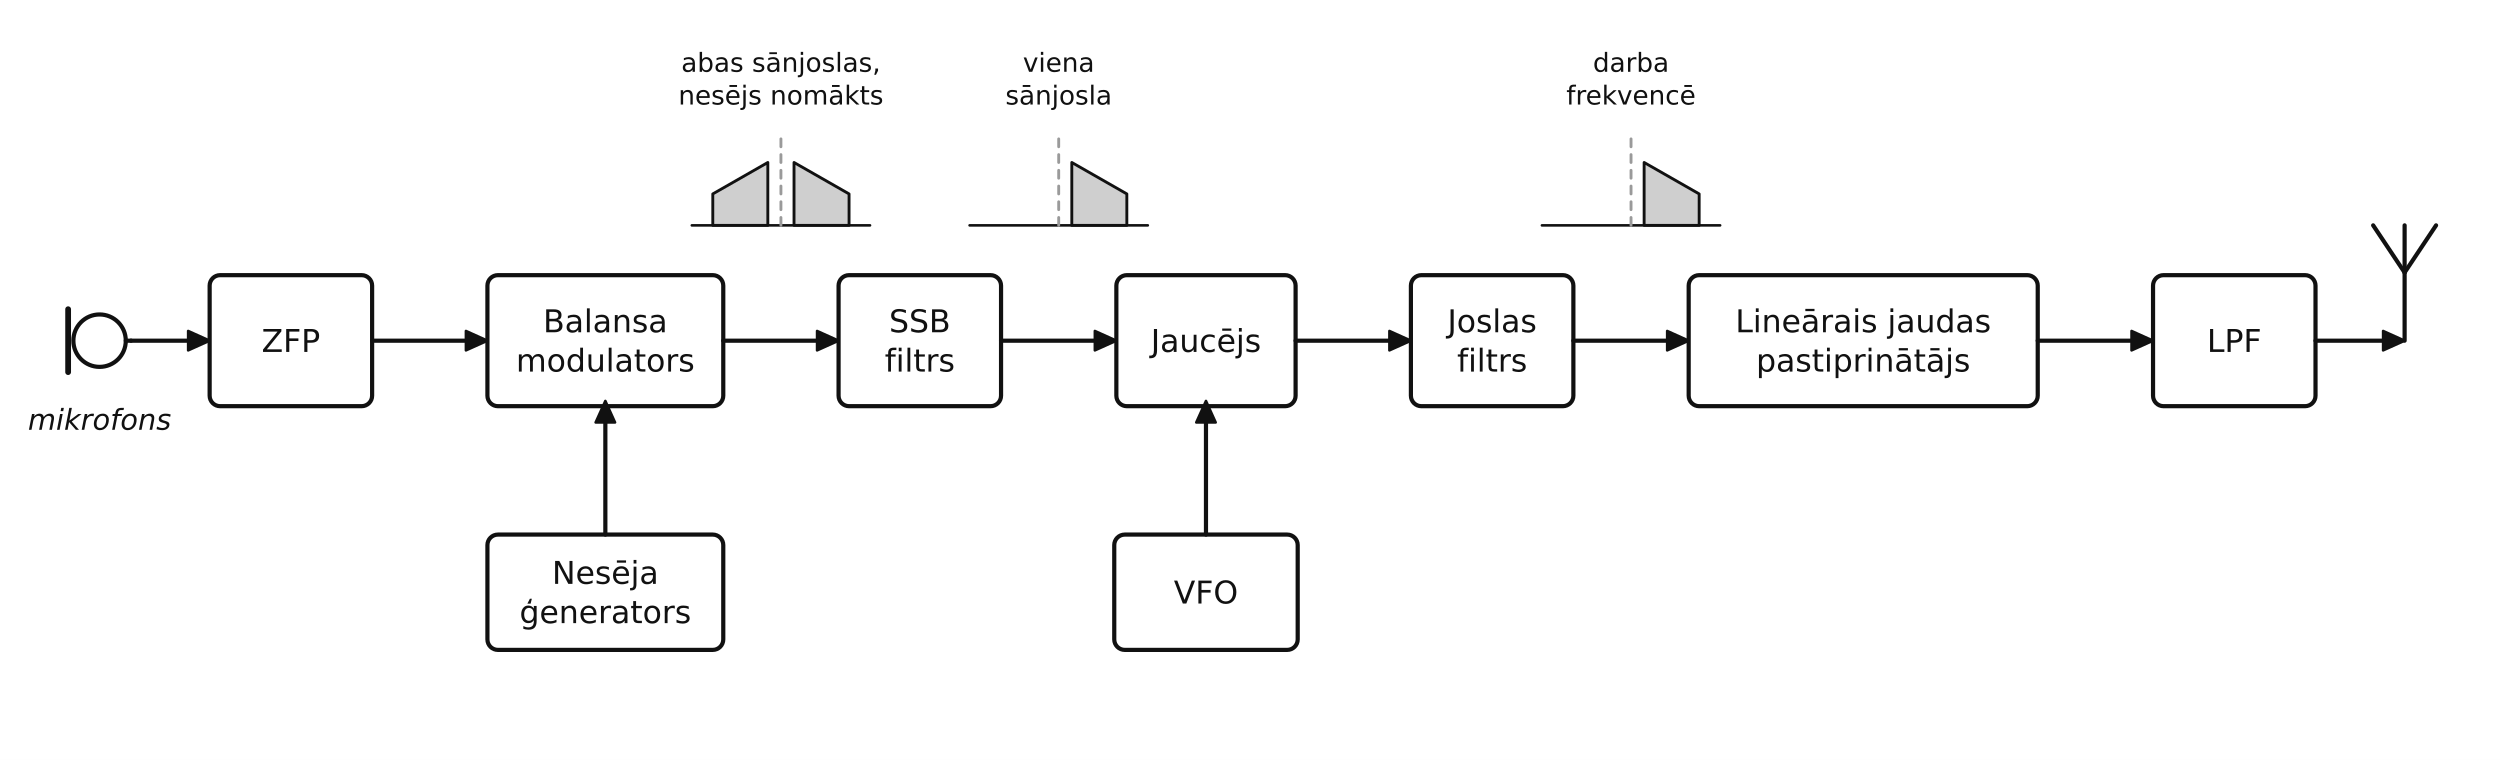
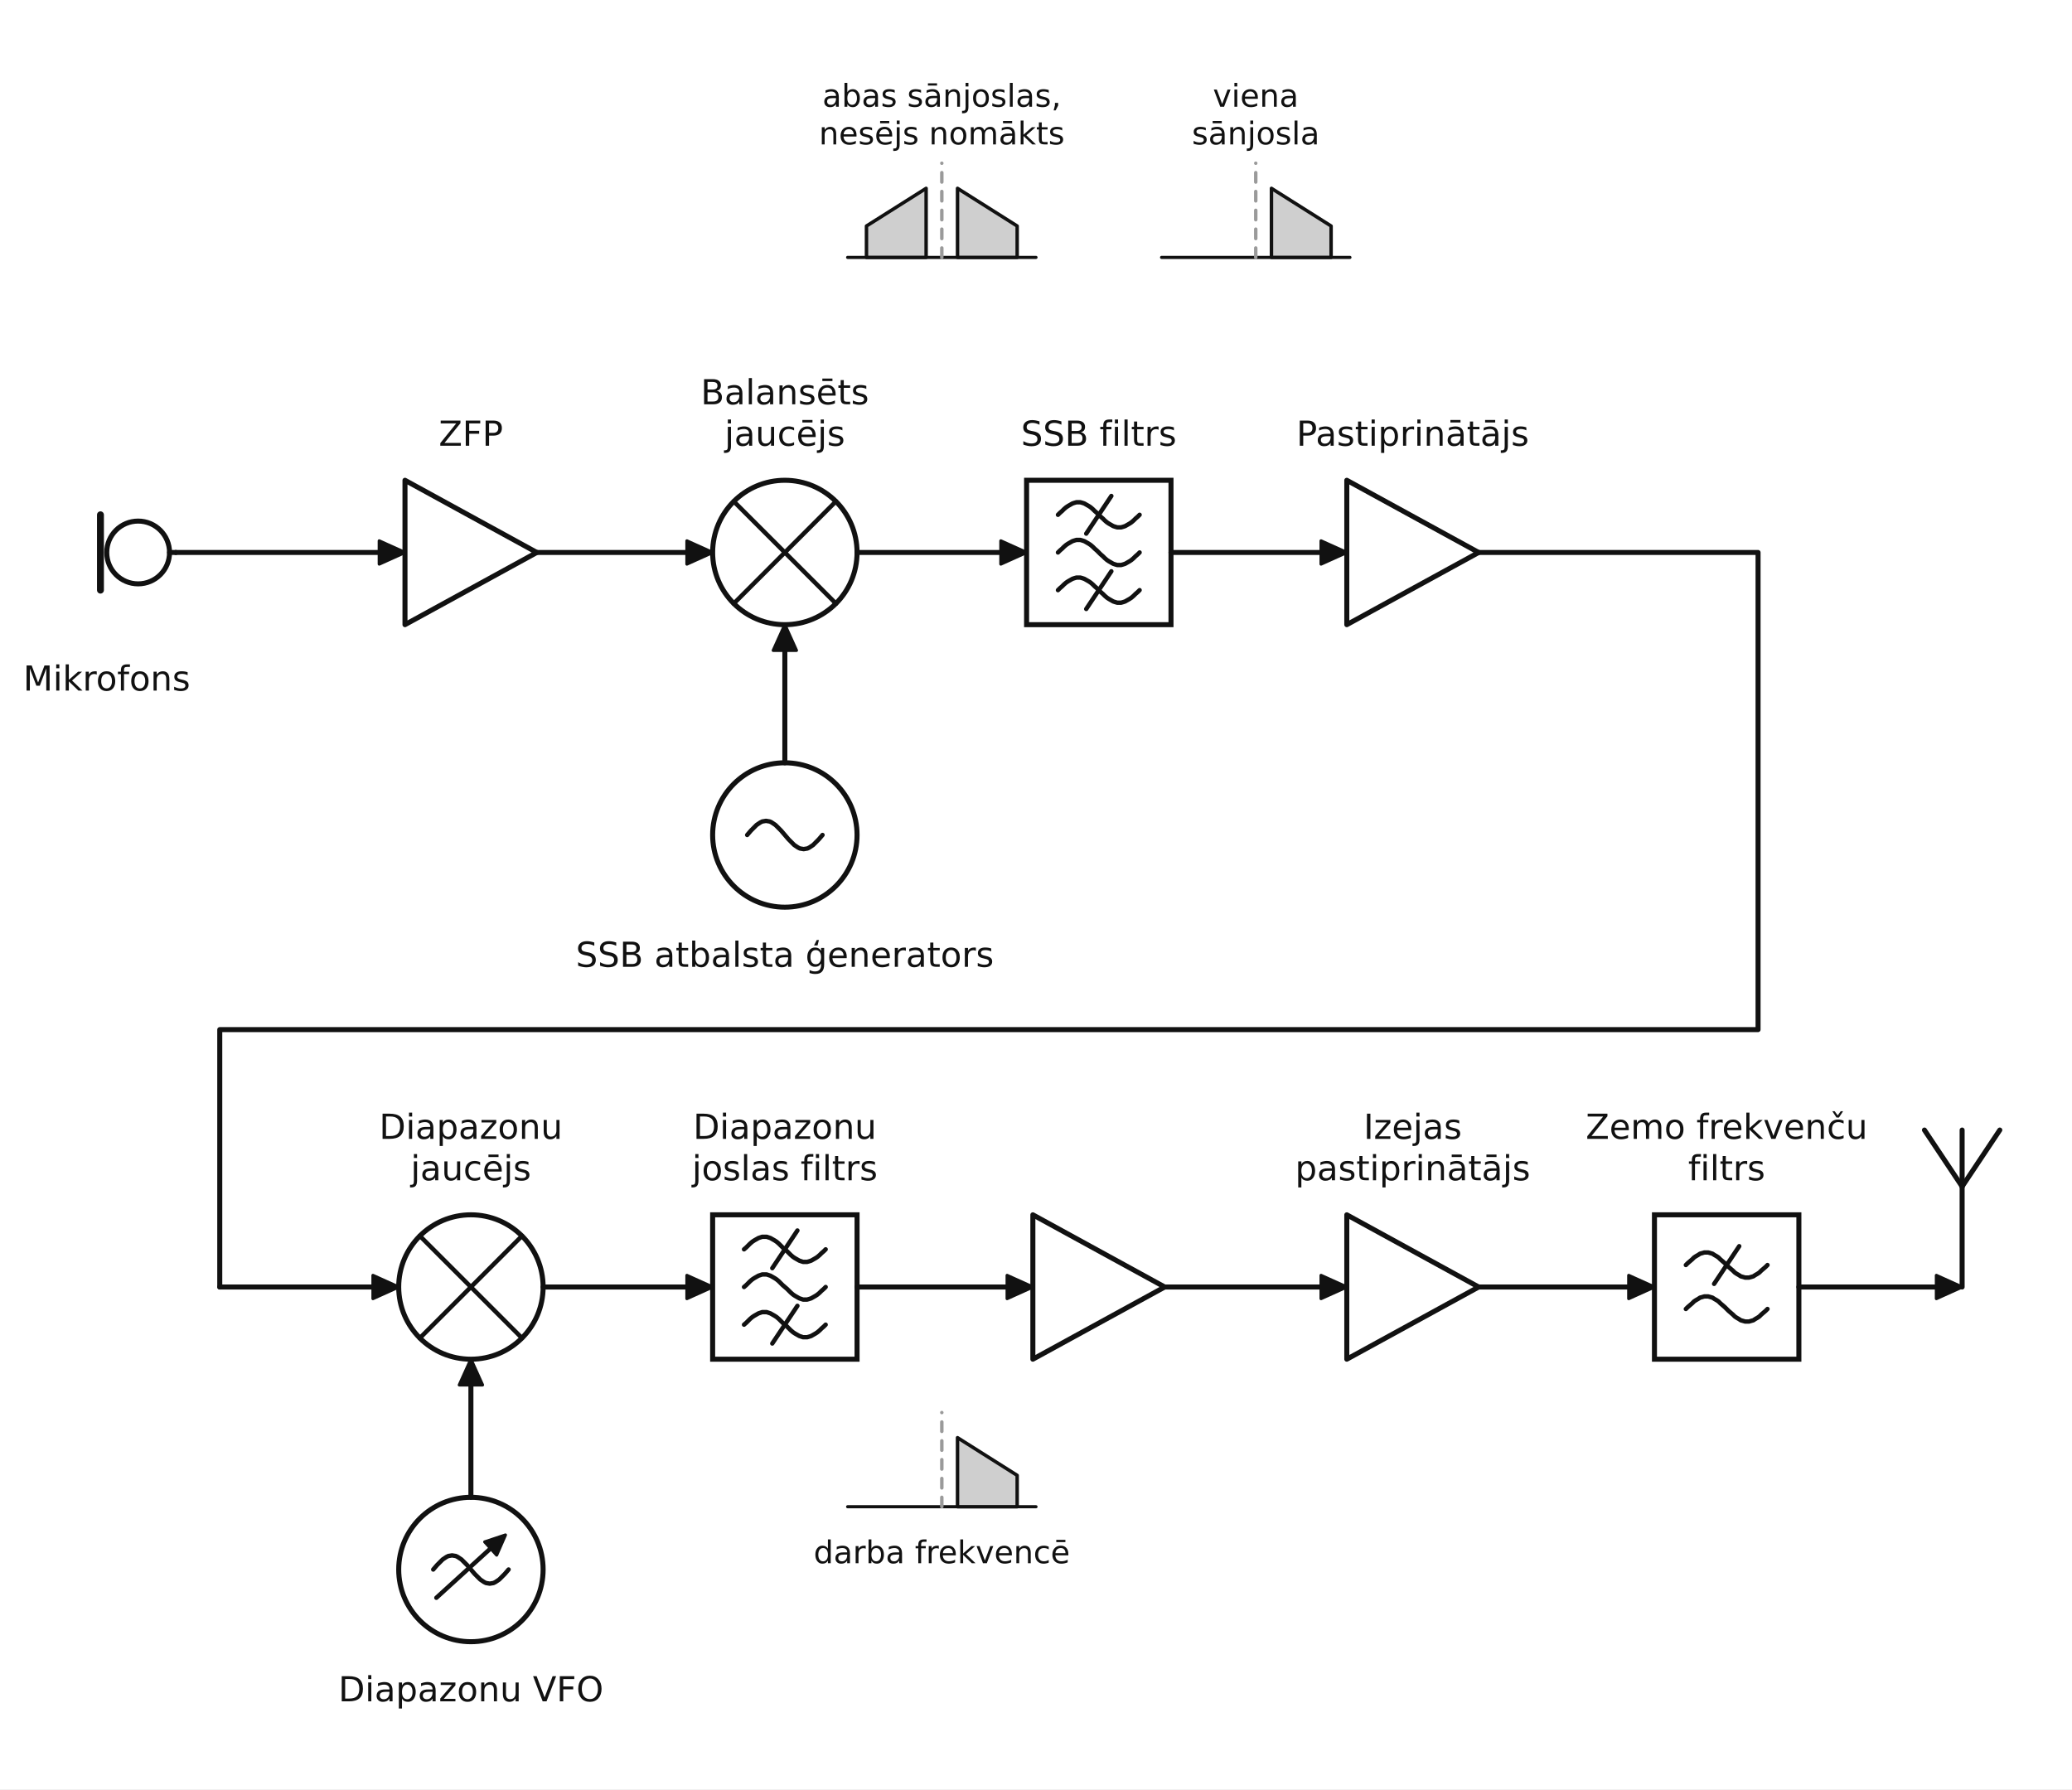
- <svg xmlns="http://www.w3.org/2000/svg" viewBox="0 0 954 290" width="954" height="290" font-family="DejaVu Sans, Arial, Helvetica, sans-serif">
-   <rect x="0" y="0" width="954" height="290" fill="white" />
-   <circle cx="38.0" cy="130.0" r="10.0" fill="white" stroke="#111111" stroke-width="1.6" />
-   <line x1="26.0" y1="118.0" x2="26.0" y2="142.0" stroke="#111111" stroke-width="2.2" stroke-linecap="round" />
-   <line x1="48.0" y1="130.0" x2="50.0" y2="130.0" stroke="#111111" stroke-width="1.6" stroke-linecap="round" />
-   <line x1="50.0" y1="130.0" x2="74.6" y2="130.0" stroke="#111111" stroke-width="1.6" stroke-linecap="round" />
-   <polygon points="80.0,130.0 71.8,133.7 71.8,126.3" fill="#111111" stroke="#111111" stroke-width="1" stroke-linejoin="round" stroke-linecap="round" />
-   <rect x="80.0" y="105.0" width="62.0" height="50.0" rx="4" fill="white" stroke="#111111" stroke-width="1.6" />
-   <text x="111.0" y="134.3" text-anchor="middle" font-size="12" fill="#111111">ZFP</text>
-   <line x1="142.0" y1="130.0" x2="180.6" y2="130.0" stroke="#111111" stroke-width="1.6" stroke-linecap="round" />
-   <polygon points="186.0,130.0 177.8,133.7 177.8,126.3" fill="#111111" stroke="#111111" stroke-width="1" stroke-linejoin="round" stroke-linecap="round" />
-   <rect x="186.0" y="105.0" width="90.0" height="50.0" rx="4" fill="white" stroke="#111111" stroke-width="1.6" />
-   <text x="231.0" y="126.8" text-anchor="middle" font-size="12" fill="#111111">Balansa</text>
-   <text x="231.0" y="141.8" text-anchor="middle" font-size="12" fill="#111111">modulators</text>
-   <line x1="276.0" y1="130.0" x2="314.6" y2="130.0" stroke="#111111" stroke-width="1.6" stroke-linecap="round" />
-   <polygon points="320.0,130.0 311.8,133.7 311.8,126.3" fill="#111111" stroke="#111111" stroke-width="1" stroke-linejoin="round" stroke-linecap="round" />
-   <rect x="320.0" y="105.0" width="62.0" height="50.0" rx="4" fill="white" stroke="#111111" stroke-width="1.6" />
-   <text x="351.0" y="126.8" text-anchor="middle" font-size="12" fill="#111111">SSB</text>
-   <text x="351.0" y="141.8" text-anchor="middle" font-size="12" fill="#111111">filtrs</text>
-   <line x1="382.0" y1="130.0" x2="420.6" y2="130.0" stroke="#111111" stroke-width="1.6" stroke-linecap="round" />
-   <polygon points="426.0,130.0 417.8,133.7 417.8,126.3" fill="#111111" stroke="#111111" stroke-width="1" stroke-linejoin="round" stroke-linecap="round" />
-   <rect x="426.0" y="105.0" width="68.4" height="50.0" rx="4" fill="white" stroke="#111111" stroke-width="1.6" />
-   <text x="460.2" y="134.3" text-anchor="middle" font-size="12" fill="#111111">Jaucējs</text>
-   <line x1="494.4" y1="130.0" x2="533.0" y2="130.0" stroke="#111111" stroke-width="1.6" stroke-linecap="round" />
-   <polygon points="538.4,130.0 530.2,133.7 530.2,126.3" fill="#111111" stroke="#111111" stroke-width="1" stroke-linejoin="round" stroke-linecap="round" />
-   <rect x="538.4" y="105.0" width="62.0" height="50.0" rx="4" fill="white" stroke="#111111" stroke-width="1.6" />
-   <text x="569.4" y="126.8" text-anchor="middle" font-size="12" fill="#111111">Joslas</text>
-   <text x="569.4" y="141.8" text-anchor="middle" font-size="12" fill="#111111">filtrs</text>
-   <line x1="600.4" y1="130.0" x2="639.0" y2="130.0" stroke="#111111" stroke-width="1.6" stroke-linecap="round" />
-   <polygon points="644.4,130.0 636.2,133.7 636.2,126.3" fill="#111111" stroke="#111111" stroke-width="1" stroke-linejoin="round" stroke-linecap="round" />
-   <rect x="644.4" y="105.0" width="133.2" height="50.0" rx="4" fill="white" stroke="#111111" stroke-width="1.6" />
-   <text x="711.0" y="126.8" text-anchor="middle" font-size="12" fill="#111111">Lineārais jaudas</text>
-   <text x="711.0" y="141.8" text-anchor="middle" font-size="12" fill="#111111">pastiprinātājs</text>
-   <line x1="777.6" y1="130.0" x2="816.2" y2="130.0" stroke="#111111" stroke-width="1.6" stroke-linecap="round" />
-   <polygon points="821.6,130.0 813.4,133.7 813.4,126.3" fill="#111111" stroke="#111111" stroke-width="1" stroke-linejoin="round" stroke-linecap="round" />
-   <rect x="821.6" y="105.0" width="62.0" height="50.0" rx="4" fill="white" stroke="#111111" stroke-width="1.6" />
-   <text x="852.6" y="134.3" text-anchor="middle" font-size="12" fill="#111111">LPF</text>
-   <line x1="883.6" y1="130.0" x2="912.2" y2="130.0" stroke="#111111" stroke-width="1.6" stroke-linecap="round" />
-   <polygon points="917.6,130.0 909.4,133.7 909.4,126.3" fill="#111111" stroke="#111111" stroke-width="1" stroke-linejoin="round" stroke-linecap="round" />
-   <line x1="917.6" y1="130.0" x2="917.6" y2="86.0" stroke="#111111" stroke-width="1.6" stroke-linecap="round" />
-   <line x1="917.6" y1="104.0" x2="905.6" y2="86.0" stroke="#111111" stroke-width="1.6" stroke-linecap="round" />
-   <line x1="917.6" y1="104.0" x2="929.6" y2="86.0" stroke="#111111" stroke-width="1.6" stroke-linecap="round" />
-   <rect x="186.0" y="204.0" width="90.0" height="44.0" rx="4" fill="white" stroke="#111111" stroke-width="1.6" />
-   <text x="231.0" y="222.8" text-anchor="middle" font-size="12" fill="#111111">Nesēja</text>
-   <text x="231.0" y="237.8" text-anchor="middle" font-size="12" fill="#111111">ģenerators</text>
-   <line x1="231.0" y1="204.0" x2="231.0" y2="158.4" stroke="#111111" stroke-width="1.6" stroke-linecap="round" />
-   <polygon points="231.0,153.0 234.7,161.2 227.3,161.2" fill="#111111" stroke="#111111" stroke-width="1" stroke-linejoin="round" stroke-linecap="round" />
-   <rect x="425.2" y="204.0" width="70.0" height="44.0" rx="4" fill="white" stroke="#111111" stroke-width="1.6" />
-   <text x="460.2" y="230.3" text-anchor="middle" font-size="12" fill="#111111">VFO</text>
-   <line x1="460.2" y1="204.0" x2="460.2" y2="158.4" stroke="#111111" stroke-width="1.6" stroke-linecap="round" />
-   <polygon points="460.2,153.0 463.9,161.2 456.5,161.2" fill="#111111" stroke="#111111" stroke-width="1" stroke-linejoin="round" stroke-linecap="round" />
-   <text x="38.0" y="164.0" text-anchor="middle" font-size="11" fill="#111111" font-style="italic">mikrofons</text>
-   <line x1="264.0" y1="86.0" x2="332.0" y2="86.0" stroke="#111111" stroke-width="1" stroke-linecap="round" />
-   <polygon points="272.0,86.0 272.0,74.0 293.0,62.0 293.0,86.0" fill="#cfcfcf" stroke="#111111" stroke-width="1.1" stroke-linejoin="round" stroke-linecap="round" />
-   <polygon points="324.0,86.0 324.0,74.0 303.0,62.0 303.0,86.0" fill="#cfcfcf" stroke="#111111" stroke-width="1.1" stroke-linejoin="round" stroke-linecap="round" />
-   <line x1="298.0" y1="86.0" x2="298.0" y2="52.0" stroke="#9a9a9a" stroke-width="1.1" stroke-dasharray="3 3" stroke-linecap="round" />
-   <text x="298.0" y="27.4" text-anchor="middle" font-size="10" fill="#111111">abas sānjoslas,</text>
-   <text x="298.0" y="39.9" text-anchor="middle" font-size="10" fill="#111111">nesējs nomākts</text>
-   <line x1="370.0" y1="86.0" x2="438.0" y2="86.0" stroke="#111111" stroke-width="1" stroke-linecap="round" />
-   <polygon points="430.0,86.0 430.0,74.0 409.0,62.0 409.0,86.0" fill="#cfcfcf" stroke="#111111" stroke-width="1.1" stroke-linejoin="round" stroke-linecap="round" />
-   <line x1="404.0" y1="86.0" x2="404.0" y2="52.0" stroke="#9a9a9a" stroke-width="1.1" stroke-dasharray="3 3" stroke-linecap="round" />
-   <text x="404.0" y="27.4" text-anchor="middle" font-size="10" fill="#111111">viena</text>
-   <text x="404.0" y="39.9" text-anchor="middle" font-size="10" fill="#111111">sānjosla</text>
-   <line x1="588.4" y1="86.0" x2="656.4" y2="86.0" stroke="#111111" stroke-width="1" stroke-linecap="round" />
-   <polygon points="648.4,86.0 648.4,74.0 627.4,62.0 627.4,86.0" fill="#cfcfcf" stroke="#111111" stroke-width="1.1" stroke-linejoin="round" stroke-linecap="round" />
-   <line x1="622.4" y1="86.0" x2="622.4" y2="52.0" stroke="#9a9a9a" stroke-width="1.1" stroke-dasharray="3 3" stroke-linecap="round" />
-   <text x="622.4" y="27.4" text-anchor="middle" font-size="10" fill="#111111">darba</text>
-   <text x="622.4" y="39.9" text-anchor="middle" font-size="10" fill="#111111">frekvencē</text>
+ <svg xmlns="http://www.w3.org/2000/svg" viewBox="0 0 660 570" width="660" height="570" font-family="DejaVu Sans, Arial, Helvetica, sans-serif">
+   <rect x="0" y="0" width="660" height="570" fill="white" />
+   <circle cx="44.0" cy="176.0" r="10.0" fill="white" stroke="#111111" stroke-width="1.6" />
+   <line x1="32.0" y1="164.0" x2="32.0" y2="188.0" stroke="#111111" stroke-width="2.2" stroke-linecap="round" />
+   <line x1="54.0" y1="176.0" x2="56.0" y2="176.0" stroke="#111111" stroke-width="1.6" stroke-linecap="round" />
+   <polygon points="129.0,153.0 129.0,199.0 171.0,176.0" fill="white" stroke="#111111" stroke-width="1.6" stroke-linejoin="round" stroke-linecap="round" />
+   <line x1="56.0" y1="176.0" x2="123.6" y2="176.0" stroke="#111111" stroke-width="1.6" stroke-linecap="round" />
+   <polygon points="129.0,176.0 120.8,179.7 120.8,172.3" fill="#111111" stroke="#111111" stroke-width="1" stroke-linejoin="round" stroke-linecap="round" />
+   <circle cx="250.0" cy="176.0" r="23.0" fill="white" stroke="#111111" stroke-width="1.6" />
+   <line x1="233.7" y1="159.7" x2="266.3" y2="192.3" stroke="#111111" stroke-width="1.4" stroke-linecap="round" />
+   <line x1="233.7" y1="192.3" x2="266.3" y2="159.7" stroke="#111111" stroke-width="1.4" stroke-linecap="round" />
+   <line x1="171.0" y1="176.0" x2="221.6" y2="176.0" stroke="#111111" stroke-width="1.6" stroke-linecap="round" />
+   <polygon points="227.0,176.0 218.8,179.7 218.8,172.3" fill="#111111" stroke="#111111" stroke-width="1" stroke-linejoin="round" stroke-linecap="round" />
+   <circle cx="250.0" cy="266.0" r="23.0" fill="white" stroke="#111111" stroke-width="1.6" />
+   <polyline points="238.0,266.0 238.6,265.3 239.2,264.6 239.8,264.0 240.4,263.4 241.0,262.8 241.6,262.4 242.2,262.0 242.8,261.7 243.4,261.6 244.0,261.5 244.6,261.6 245.2,261.7 245.8,262.0 246.4,262.4 247.0,262.8 247.6,263.4 248.2,264.0 248.8,264.6 249.4,265.3 250.0,266.0 250.6,266.7 251.2,267.4 251.8,268.0 252.4,268.6 253.0,269.2 253.6,269.6 254.2,270.0 254.8,270.3 255.4,270.4 256.0,270.5 256.6,270.4 257.2,270.3 257.8,270.0 258.4,269.6 259.0,269.2 259.6,268.6 260.2,268.0 260.8,267.4 261.4,266.7 262.0,266.0" fill="none" stroke="#111111" stroke-width="1.4" stroke-linejoin="round" stroke-linecap="round" />
+   <line x1="250.0" y1="243.0" x2="250.0" y2="204.4" stroke="#111111" stroke-width="1.6" stroke-linecap="round" />
+   <polygon points="250.0,199.0 253.7,207.2 246.3,207.2" fill="#111111" stroke="#111111" stroke-width="1" stroke-linejoin="round" stroke-linecap="round" />
+   <rect x="327.0" y="153.0" width="46.0" height="46.0" rx="0" fill="white" stroke="#111111" stroke-width="1.6" />
+   <polyline points="337.0,164.0 337.6,163.4 338.3,162.8 338.9,162.2 339.6,161.6 340.2,161.2 340.9,160.8 341.6,160.4 342.2,160.2 342.9,160.0 343.5,160.0 344.1,160.0 344.8,160.2 345.4,160.4 346.1,160.8 346.8,161.2 347.4,161.6 348.1,162.2 348.7,162.8 349.4,163.4 350.0,164.0 350.6,164.6 351.3,165.2 351.9,165.8 352.6,166.4 353.2,166.8 353.9,167.2 354.6,167.6 355.2,167.8 355.9,168.0 356.5,168.0 357.1,168.0 357.8,167.8 358.4,167.6 359.1,167.2 359.8,166.8 360.4,166.4 361.1,165.8 361.7,165.2 362.4,164.6 363.0,164.0" fill="none" stroke="#111111" stroke-width="1.4" stroke-linejoin="round" stroke-linecap="round" />
+   <line x1="346.0" y1="170.0" x2="354.0" y2="158.0" stroke="#111111" stroke-width="1.4" stroke-linecap="round" />
+   <polyline points="337.0,176.0 337.6,175.4 338.3,174.8 338.9,174.2 339.6,173.6 340.2,173.2 340.9,172.8 341.6,172.4 342.2,172.2 342.9,172.0 343.5,172.0 344.1,172.0 344.8,172.2 345.4,172.4 346.1,172.8 346.8,173.2 347.4,173.6 348.1,174.2 348.7,174.8 349.4,175.4 350.0,176.0 350.6,176.6 351.3,177.2 351.9,177.8 352.6,178.4 353.2,178.8 353.9,179.2 354.6,179.6 355.2,179.8 355.9,180.0 356.5,180.0 357.1,180.0 357.8,179.8 358.4,179.6 359.1,179.2 359.8,178.8 360.4,178.4 361.1,177.8 361.7,177.2 362.4,176.6 363.0,176.0" fill="none" stroke="#111111" stroke-width="1.4" stroke-linejoin="round" stroke-linecap="round" />
+   <polyline points="337.0,188.0 337.6,187.4 338.3,186.8 338.9,186.2 339.6,185.6 340.2,185.2 340.9,184.8 341.6,184.4 342.2,184.2 342.9,184.0 343.5,184.0 344.1,184.0 344.8,184.2 345.4,184.4 346.1,184.8 346.8,185.2 347.4,185.6 348.1,186.2 348.7,186.8 349.4,187.4 350.0,188.0 350.6,188.6 351.3,189.2 351.9,189.8 352.6,190.4 353.2,190.8 353.9,191.2 354.6,191.6 355.2,191.8 355.9,192.0 356.5,192.0 357.1,192.0 357.8,191.8 358.4,191.6 359.1,191.2 359.8,190.8 360.4,190.4 361.1,189.8 361.7,189.2 362.4,188.6 363.0,188.0" fill="none" stroke="#111111" stroke-width="1.4" stroke-linejoin="round" stroke-linecap="round" />
+   <line x1="346.0" y1="194.0" x2="354.0" y2="182.0" stroke="#111111" stroke-width="1.4" stroke-linecap="round" />
+   <line x1="273.0" y1="176.0" x2="321.6" y2="176.0" stroke="#111111" stroke-width="1.6" stroke-linecap="round" />
+   <polygon points="327.0,176.0 318.8,179.7 318.8,172.3" fill="#111111" stroke="#111111" stroke-width="1" stroke-linejoin="round" stroke-linecap="round" />
+   <polygon points="429.0,153.0 429.0,199.0 471.0,176.0" fill="white" stroke="#111111" stroke-width="1.6" stroke-linejoin="round" stroke-linecap="round" />
+   <line x1="373.0" y1="176.0" x2="423.6" y2="176.0" stroke="#111111" stroke-width="1.6" stroke-linecap="round" />
+   <polygon points="429.0,176.0 420.8,179.7 420.8,172.3" fill="#111111" stroke="#111111" stroke-width="1" stroke-linejoin="round" stroke-linecap="round" />
+   <polyline points="471.0,176.0 560.0,176.0 560.0,328.0 70.0,328.0 70.0,410.0" fill="none" stroke="#111111" stroke-width="1.6" stroke-linejoin="round" stroke-linecap="round" />
+   <circle cx="150.0" cy="410.0" r="23.0" fill="white" stroke="#111111" stroke-width="1.6" />
+   <line x1="133.7" y1="393.7" x2="166.3" y2="426.3" stroke="#111111" stroke-width="1.4" stroke-linecap="round" />
+   <line x1="133.7" y1="426.3" x2="166.3" y2="393.7" stroke="#111111" stroke-width="1.4" stroke-linecap="round" />
+   <line x1="70.0" y1="410.0" x2="121.6" y2="410.0" stroke="#111111" stroke-width="1.6" stroke-linecap="round" />
+   <polygon points="127.0,410.0 118.8,413.7 118.8,406.3" fill="#111111" stroke="#111111" stroke-width="1" stroke-linejoin="round" stroke-linecap="round" />
+   <circle cx="150.0" cy="500.0" r="23.0" fill="white" stroke="#111111" stroke-width="1.6" />
+   <polyline points="138.0,500.0 138.6,499.3 139.2,498.6 139.8,498.0 140.4,497.4 141.0,496.8 141.6,496.4 142.2,496.0 142.8,495.7 143.4,495.6 144.0,495.5 144.6,495.6 145.2,495.7 145.8,496.0 146.4,496.4 147.0,496.8 147.6,497.4 148.2,498.0 148.8,498.6 149.4,499.3 150.0,500.0 150.6,500.7 151.2,501.4 151.8,502.0 152.4,502.6 153.0,503.2 153.6,503.6 154.2,504.0 154.8,504.3 155.4,504.4 156.0,504.5 156.6,504.4 157.2,504.3 157.8,504.0 158.4,503.6 159.0,503.2 159.6,502.6 160.2,502.0 160.8,501.4 161.4,500.7 162.0,500.0" fill="none" stroke="#111111" stroke-width="1.4" stroke-linejoin="round" stroke-linecap="round" />
+   <line x1="139.0" y1="509.0" x2="157.9" y2="491.8" stroke="#111111" stroke-width="1.4" stroke-linecap="round" />
+   <polygon points="161.0,489.0 158.2,495.4 154.4,491.2" fill="#111111" stroke="#111111" stroke-width="1" stroke-linejoin="round" stroke-linecap="round" />
+   <line x1="150.0" y1="477.0" x2="150.0" y2="438.4" stroke="#111111" stroke-width="1.6" stroke-linecap="round" />
+   <polygon points="150.0,433.0 153.7,441.2 146.3,441.2" fill="#111111" stroke="#111111" stroke-width="1" stroke-linejoin="round" stroke-linecap="round" />
+   <rect x="227.0" y="387.0" width="46.0" height="46.0" rx="0" fill="white" stroke="#111111" stroke-width="1.6" />
+   <polyline points="237.0,398.0 237.7,397.4 238.3,396.8 238.9,396.2 239.6,395.6 240.2,395.2 240.9,394.8 241.6,394.4 242.2,394.2 242.8,394.0 243.5,394.0 244.2,394.0 244.8,394.2 245.4,394.4 246.1,394.8 246.8,395.2 247.4,395.6 248.1,396.2 248.7,396.8 249.3,397.4 250.0,398.0 250.7,398.6 251.3,399.2 251.9,399.8 252.6,400.4 253.2,400.8 253.9,401.2 254.6,401.6 255.2,401.8 255.8,402.0 256.5,402.0 257.1,402.0 257.8,401.8 258.4,401.6 259.1,401.2 259.8,400.8 260.4,400.4 261.1,399.8 261.7,399.2 262.4,398.6 263.0,398.0" fill="none" stroke="#111111" stroke-width="1.4" stroke-linejoin="round" stroke-linecap="round" />
+   <line x1="246.0" y1="404.0" x2="254.0" y2="392.0" stroke="#111111" stroke-width="1.4" stroke-linecap="round" />
+   <polyline points="237.0,410.0 237.7,409.4 238.3,408.8 238.9,408.2 239.6,407.6 240.2,407.2 240.9,406.8 241.6,406.4 242.2,406.2 242.8,406.0 243.5,406.0 244.2,406.0 244.8,406.2 245.4,406.4 246.1,406.8 246.8,407.2 247.4,407.6 248.1,408.2 248.7,408.8 249.3,409.4 250.0,410.0 250.7,410.6 251.3,411.2 251.9,411.8 252.6,412.4 253.2,412.8 253.9,413.2 254.6,413.6 255.2,413.8 255.8,414.0 256.5,414.0 257.1,414.0 257.8,413.8 258.4,413.6 259.1,413.2 259.8,412.8 260.4,412.4 261.1,411.8 261.7,411.2 262.4,410.6 263.0,410.0" fill="none" stroke="#111111" stroke-width="1.4" stroke-linejoin="round" stroke-linecap="round" />
+   <polyline points="237.0,422.0 237.7,421.4 238.3,420.8 238.9,420.2 239.6,419.6 240.2,419.2 240.9,418.8 241.6,418.4 242.2,418.2 242.8,418.0 243.5,418.0 244.2,418.0 244.8,418.2 245.4,418.4 246.1,418.8 246.8,419.2 247.4,419.6 248.1,420.2 248.7,420.8 249.3,421.4 250.0,422.0 250.7,422.6 251.3,423.2 251.9,423.8 252.6,424.4 253.2,424.8 253.9,425.2 254.6,425.6 255.2,425.8 255.8,426.0 256.5,426.0 257.1,426.0 257.8,425.8 258.4,425.6 259.1,425.2 259.8,424.8 260.4,424.4 261.1,423.8 261.7,423.2 262.4,422.6 263.0,422.0" fill="none" stroke="#111111" stroke-width="1.4" stroke-linejoin="round" stroke-linecap="round" />
+   <line x1="246.0" y1="428.0" x2="254.0" y2="416.0" stroke="#111111" stroke-width="1.4" stroke-linecap="round" />
+   <line x1="173.0" y1="410.0" x2="221.6" y2="410.0" stroke="#111111" stroke-width="1.6" stroke-linecap="round" />
+   <polygon points="227.0,410.0 218.8,413.7 218.8,406.3" fill="#111111" stroke="#111111" stroke-width="1" stroke-linejoin="round" stroke-linecap="round" />
+   <polygon points="329.0,387.0 329.0,433.0 371.0,410.0" fill="white" stroke="#111111" stroke-width="1.6" stroke-linejoin="round" stroke-linecap="round" />
+   <line x1="273.0" y1="410.0" x2="323.6" y2="410.0" stroke="#111111" stroke-width="1.6" stroke-linecap="round" />
+   <polygon points="329.0,410.0 320.8,413.7 320.8,406.3" fill="#111111" stroke="#111111" stroke-width="1" stroke-linejoin="round" stroke-linecap="round" />
+   <polygon points="429.0,387.0 429.0,433.0 471.0,410.0" fill="white" stroke="#111111" stroke-width="1.6" stroke-linejoin="round" stroke-linecap="round" />
+   <line x1="371.0" y1="410.0" x2="423.6" y2="410.0" stroke="#111111" stroke-width="1.6" stroke-linecap="round" />
+   <polygon points="429.0,410.0 420.8,413.7 420.8,406.3" fill="#111111" stroke="#111111" stroke-width="1" stroke-linejoin="round" stroke-linecap="round" />
+   <rect x="527.0" y="387.0" width="46.0" height="46.0" rx="0" fill="white" stroke="#111111" stroke-width="1.6" />
+   <polyline points="537.0,403.0 537.6,402.4 538.3,401.8 539.0,401.2 539.6,400.6 540.2,400.2 540.9,399.8 541.5,399.4 542.2,399.2 542.9,399.0 543.5,399.0 544.1,399.0 544.8,399.2 545.5,399.4 546.1,399.8 546.8,400.2 547.4,400.6 548.0,401.2 548.7,401.8 549.4,402.4 550.0,403.0 550.6,403.6 551.3,404.2 552.0,404.8 552.6,405.4 553.2,405.8 553.9,406.2 554.5,406.6 555.2,406.8 555.9,407.0 556.5,407.0 557.1,407.0 557.8,406.8 558.5,406.6 559.1,406.2 559.8,405.8 560.4,405.4 561.0,404.8 561.7,404.2 562.4,403.6 563.0,403.0" fill="none" stroke="#111111" stroke-width="1.4" stroke-linejoin="round" stroke-linecap="round" />
+   <line x1="546.0" y1="409.0" x2="554.0" y2="397.0" stroke="#111111" stroke-width="1.4" stroke-linecap="round" />
+   <polyline points="537.0,417.0 537.6,416.4 538.3,415.8 539.0,415.2 539.6,414.6 540.2,414.2 540.9,413.8 541.5,413.4 542.2,413.2 542.9,413.0 543.5,413.0 544.1,413.0 544.8,413.2 545.5,413.4 546.1,413.8 546.8,414.2 547.4,414.6 548.0,415.2 548.7,415.8 549.4,416.4 550.0,417.0 550.6,417.6 551.3,418.2 552.0,418.8 552.6,419.4 553.2,419.8 553.9,420.2 554.5,420.6 555.2,420.8 555.9,421.0 556.5,421.0 557.1,421.0 557.8,420.8 558.5,420.6 559.1,420.2 559.8,419.8 560.4,419.4 561.0,418.8 561.7,418.2 562.4,417.6 563.0,417.0" fill="none" stroke="#111111" stroke-width="1.4" stroke-linejoin="round" stroke-linecap="round" />
+   <line x1="471.0" y1="410.0" x2="521.6" y2="410.0" stroke="#111111" stroke-width="1.6" stroke-linecap="round" />
+   <polygon points="527.0,410.0 518.8,413.7 518.8,406.3" fill="#111111" stroke="#111111" stroke-width="1" stroke-linejoin="round" stroke-linecap="round" />
+   <line x1="573.0" y1="410.0" x2="619.6" y2="410.0" stroke="#111111" stroke-width="1.6" stroke-linecap="round" />
+   <polygon points="625.0,410.0 616.8,413.7 616.8,406.3" fill="#111111" stroke="#111111" stroke-width="1" stroke-linejoin="round" stroke-linecap="round" />
+   <line x1="625.0" y1="410.0" x2="625.0" y2="360.0" stroke="#111111" stroke-width="1.6" stroke-linecap="round" />
+   <line x1="625.0" y1="378.0" x2="613.0" y2="360.0" stroke="#111111" stroke-width="1.6" stroke-linecap="round" />
+   <line x1="625.0" y1="378.0" x2="637.0" y2="360.0" stroke="#111111" stroke-width="1.6" stroke-linecap="round" />
+   <text x="150.0" y="142.0" text-anchor="middle" font-size="11" fill="#111111">ZFP</text>
+   <text x="250.0" y="128.8" text-anchor="middle" font-size="11" fill="#111111">Balansēts</text>
+   <text x="250.0" y="142.0" text-anchor="middle" font-size="11" fill="#111111">jaucējs</text>
+   <text x="350.0" y="142.0" text-anchor="middle" font-size="11" fill="#111111">SSB filtrs</text>
+   <text x="450.0" y="142.0" text-anchor="middle" font-size="11" fill="#111111">Pastiprinātājs</text>
+   <text x="150.0" y="362.8" text-anchor="middle" font-size="11" fill="#111111">Diapazonu</text>
+   <text x="150.0" y="376.0" text-anchor="middle" font-size="11" fill="#111111">jaucējs</text>
+   <text x="250.0" y="362.8" text-anchor="middle" font-size="11" fill="#111111">Diapazonu</text>
+   <text x="250.0" y="376.0" text-anchor="middle" font-size="11" fill="#111111">joslas filtrs</text>
+   <text x="450.0" y="362.8" text-anchor="middle" font-size="11" fill="#111111">Izejas</text>
+   <text x="450.0" y="376.0" text-anchor="middle" font-size="11" fill="#111111">pastiprinātājs</text>
+   <text x="550.0" y="362.8" text-anchor="middle" font-size="11" fill="#111111">Zemo frekvenču</text>
+   <text x="550.0" y="376.0" text-anchor="middle" font-size="11" fill="#111111">filtrs</text>
+   <text x="34.0" y="220.0" text-anchor="middle" font-size="11" fill="#111111">Mikrofons</text>
+   <text x="250.0" y="308.0" text-anchor="middle" font-size="11" fill="#111111">SSB atbalsta ģenerators</text>
+   <text x="150.0" y="542.0" text-anchor="middle" font-size="11" fill="#111111">Diapazonu VFO</text>
+   <line x1="270.0" y1="82.0" x2="330.0" y2="82.0" stroke="#111111" stroke-width="1" stroke-linecap="round" />
+   <polygon points="276.0,82.0 276.0,72.0 295.0,60.0 295.0,82.0" fill="#cfcfcf" stroke="#111111" stroke-width="1.1" stroke-linejoin="round" stroke-linecap="round" />
+   <polygon points="324.0,82.0 324.0,72.0 305.0,60.0 305.0,82.0" fill="#cfcfcf" stroke="#111111" stroke-width="1.1" stroke-linejoin="round" stroke-linecap="round" />
+   <line x1="300.0" y1="82.0" x2="300.0" y2="52.0" stroke="#9a9a9a" stroke-width="1.1" stroke-dasharray="3 3" stroke-linecap="round" />
+   <text x="300.0" y="34.0" text-anchor="middle" font-size="10" fill="#111111">abas sānjoslas,</text>
+   <text x="300.0" y="46.0" text-anchor="middle" font-size="10" fill="#111111">nesējs nomākts</text>
+   <line x1="370.0" y1="82.0" x2="430.0" y2="82.0" stroke="#111111" stroke-width="1" stroke-linecap="round" />
+   <polygon points="424.0,82.0 424.0,72.0 405.0,60.0 405.0,82.0" fill="#cfcfcf" stroke="#111111" stroke-width="1.1" stroke-linejoin="round" stroke-linecap="round" />
+   <line x1="400.0" y1="82.0" x2="400.0" y2="52.0" stroke="#9a9a9a" stroke-width="1.1" stroke-dasharray="3 3" stroke-linecap="round" />
+   <text x="400.0" y="34.0" text-anchor="middle" font-size="10" fill="#111111">viena</text>
+   <text x="400.0" y="46.0" text-anchor="middle" font-size="10" fill="#111111">sānjosla</text>
+   <line x1="270.0" y1="480.0" x2="330.0" y2="480.0" stroke="#111111" stroke-width="1" stroke-linecap="round" />
+   <polygon points="324.0,480.0 324.0,470.0 305.0,458.0 305.0,480.0" fill="#cfcfcf" stroke="#111111" stroke-width="1.1" stroke-linejoin="round" stroke-linecap="round" />
+   <line x1="300.0" y1="480.0" x2="300.0" y2="450.0" stroke="#9a9a9a" stroke-width="1.1" stroke-dasharray="3 3" stroke-linecap="round" />
+   <text x="300.0" y="498.0" text-anchor="middle" font-size="10" fill="#111111">darba frekvencē</text>
</svg>
